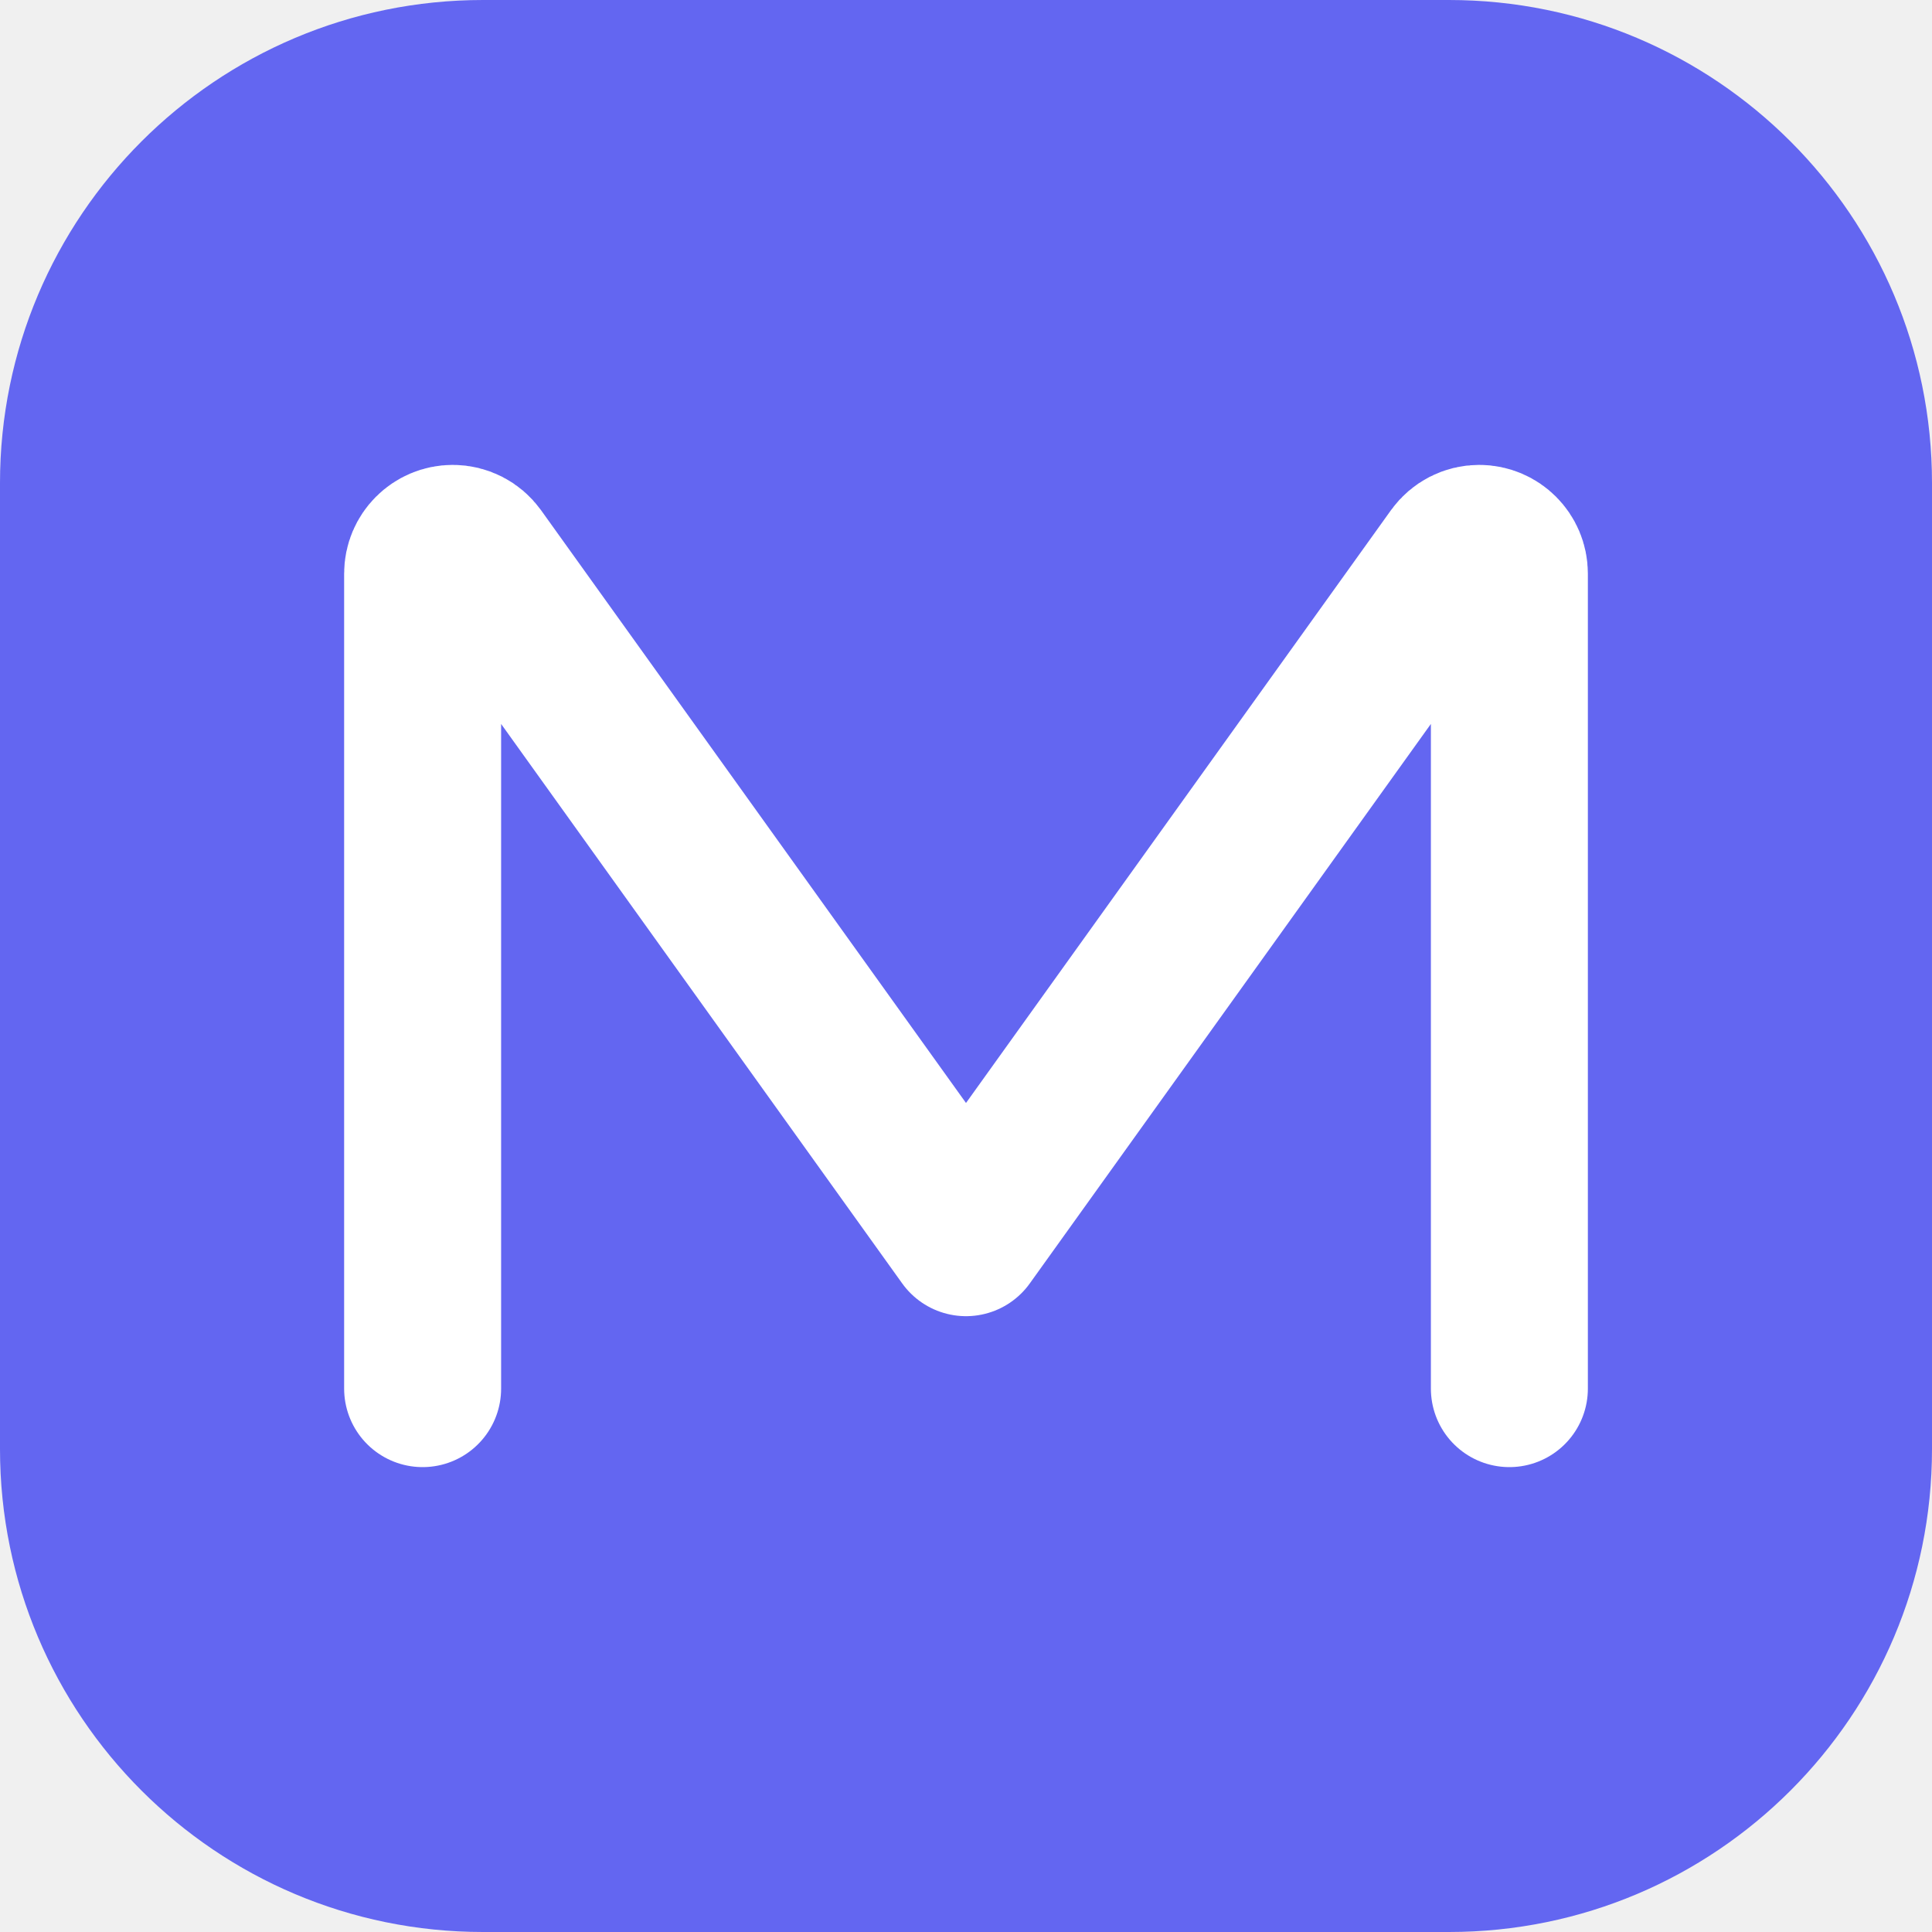
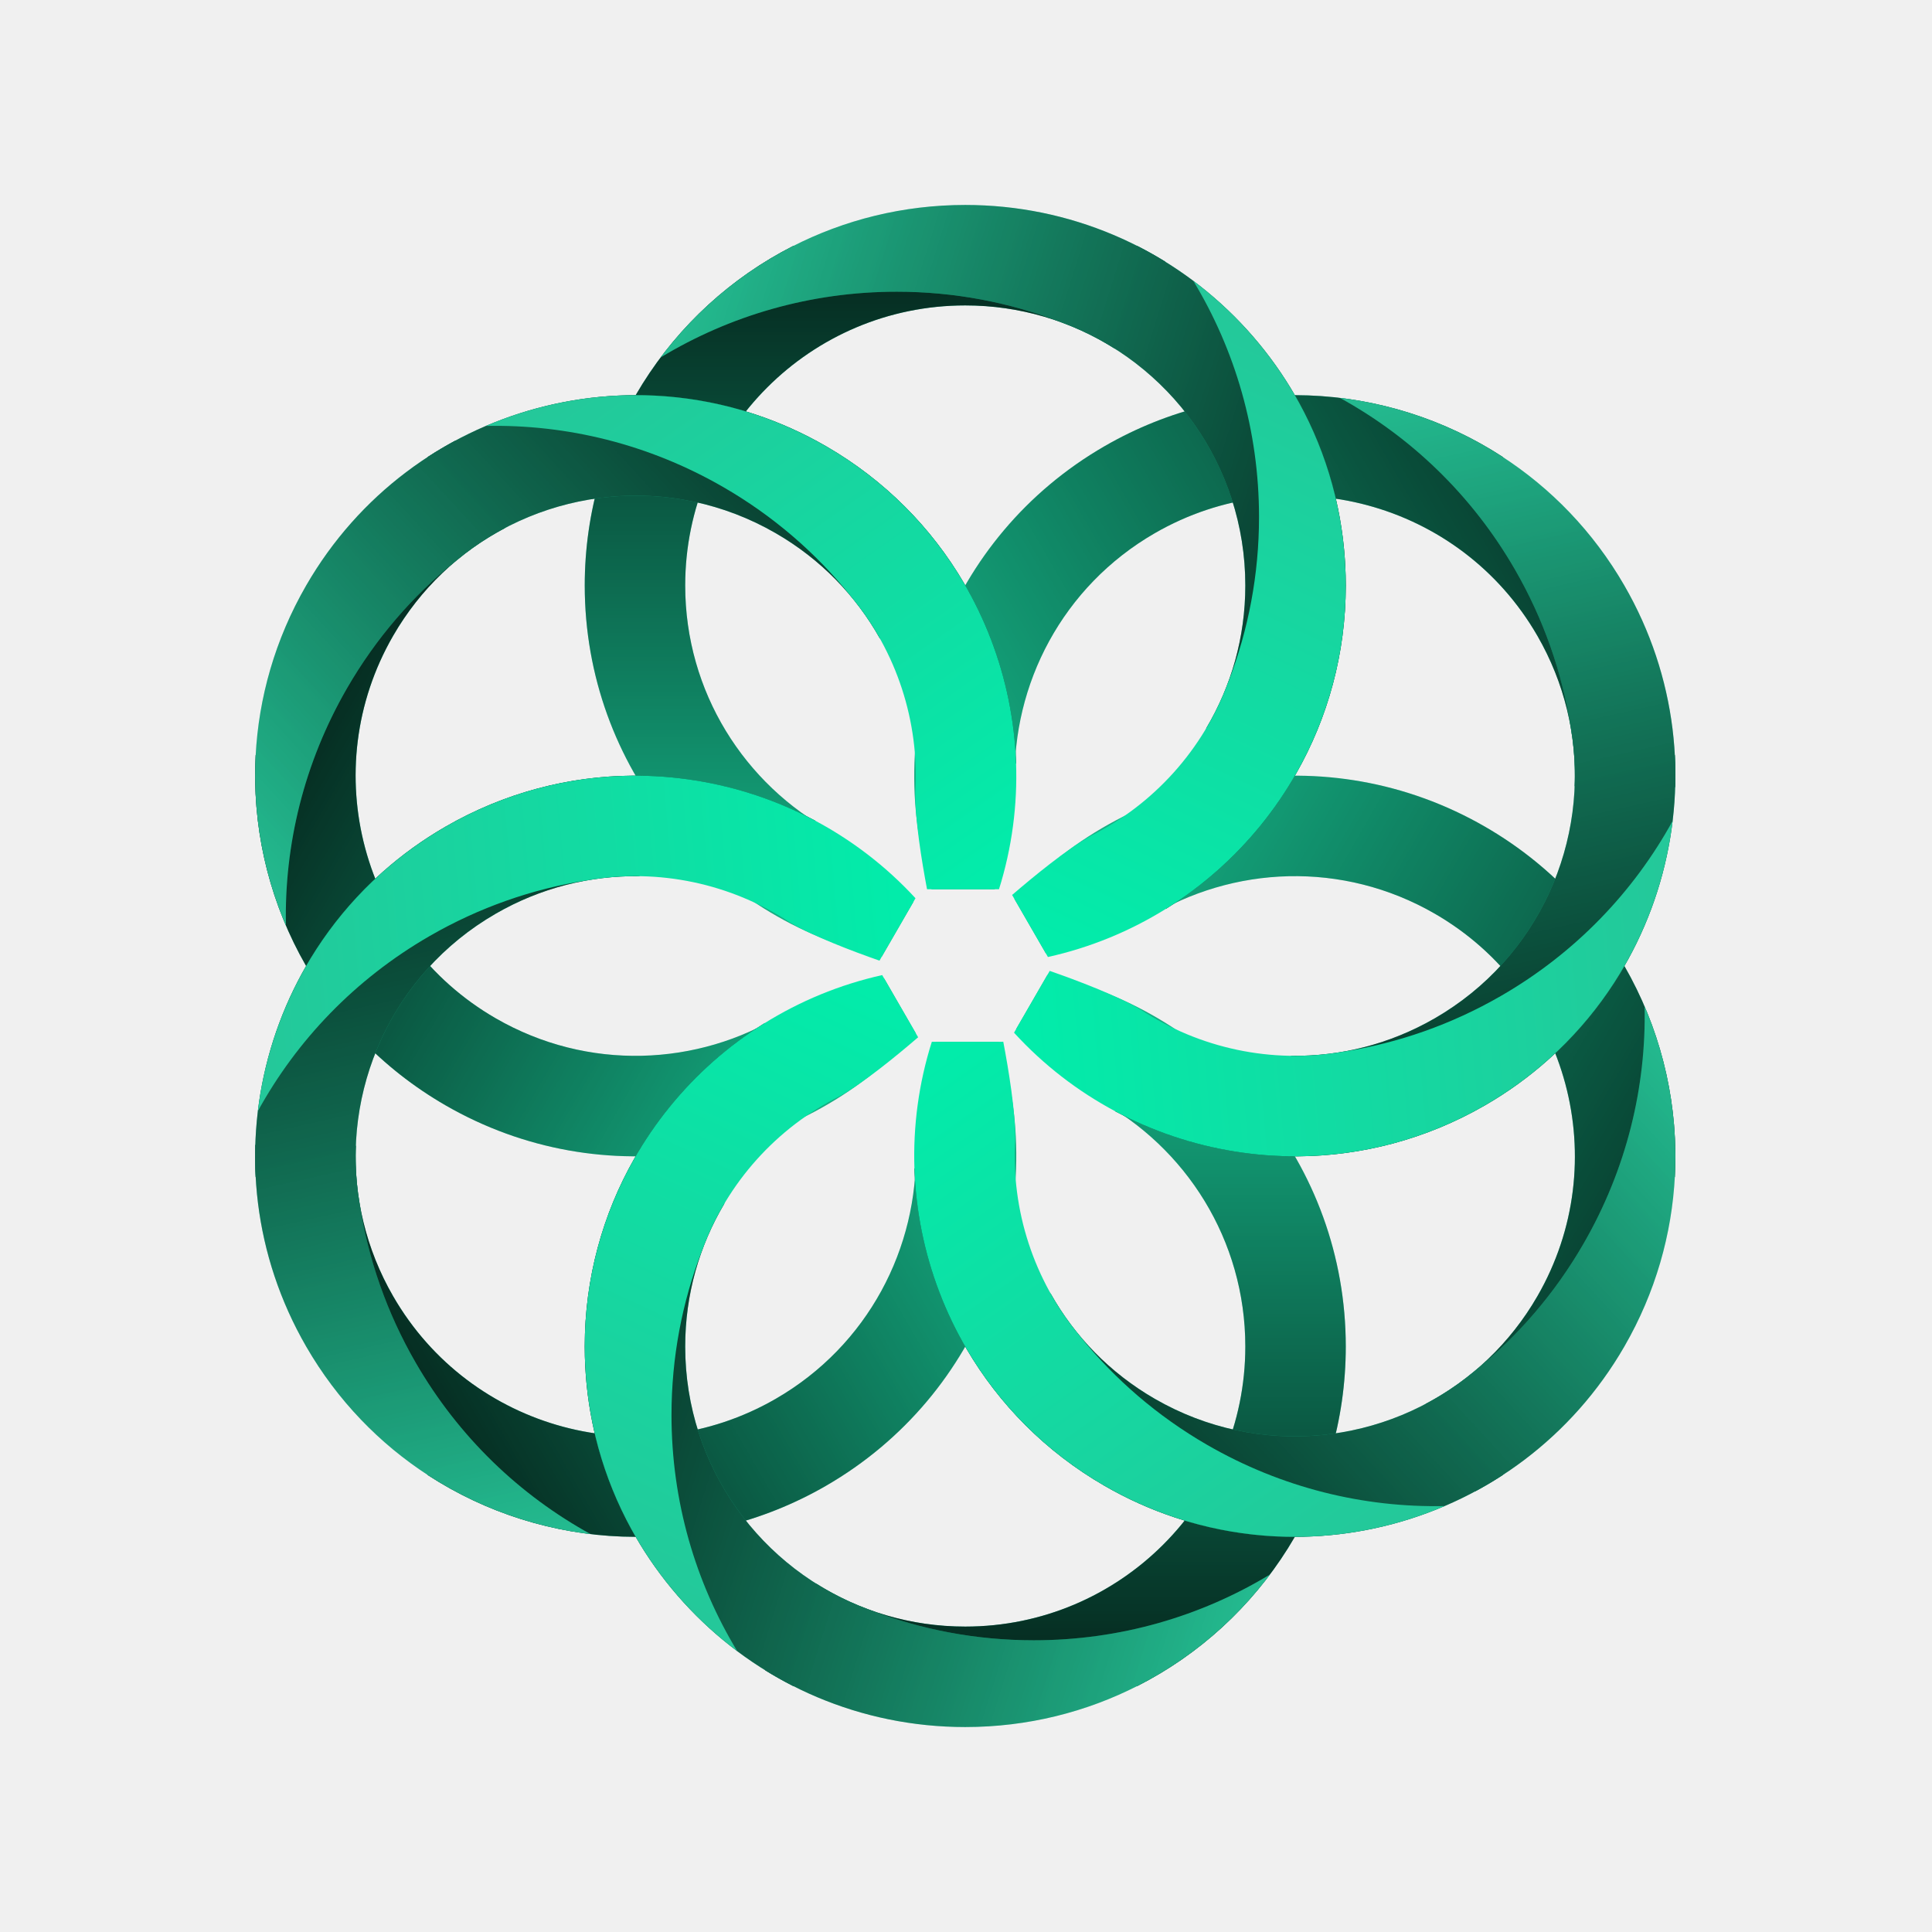
- <svg xmlns="http://www.w3.org/2000/svg" width="32" height="32" viewBox="0 0 32 32" fill="none">
-   <rect width="32" height="32" rx="8" fill="#6366F1" />
-   <path d="M7 23V9.5C7 9.224 7.224 9 7.5 9C7.66 9 7.81 9.077 7.904 9.207L16 20.5L24.096 9.207C24.19 9.077 24.34 9 24.5 9C24.776 9 25 9.224 25 9.5V23" stroke="white" stroke-width="2.6" stroke-linecap="round" stroke-linejoin="round" />
+ <svg xmlns="http://www.w3.org/2000/svg" viewBox="0 0 100 100" width="100" height="100" role="img" aria-label="Mind">
+   <svg viewBox="0 0 1117 1000" x="6" y="6" width="88" height="88" preserveAspectRatio="xMidYMid meet" fill="none" role="img" aria-label="Mind mark">
+     <path d="M649.519 158.493C733.832 109.815 834.713 115.832 911.081 165.532L1024.2 361.468C1024.58 368.478 1024.66 375.484 1024.44 382.467L958.413 381.857C959.693 348.382 951.854 314.154 933.868 283C883.058 194.994 770.525 164.842 682.519 215.652C621.928 250.634 588.762 314.874 590.559 380.223H590.473C590.473 402.865 581.867 434.585 577.391 449.551H535.839C501.606 340.309 546.242 218.121 649.519 158.493Z" fill="url(#paint0_linear_1_509)" />
+     <path d="M649.519 158.493C733.832 109.815 834.713 115.832 911.081 165.532L1024.2 361.468C1024.58 368.478 1024.66 375.484 1024.44 382.467L958.413 381.857C959.693 348.382 951.854 314.154 933.868 283C883.058 194.994 770.525 164.842 682.519 215.652C621.928 250.634 588.762 314.874 590.559 380.223H590.473C590.473 402.865 581.867 434.585 577.391 449.551H535.839C501.606 340.309 546.242 218.121 649.519 158.493Z" fill="url(#paint1_linear_1_509)" />
+     <path d="M671.137 27C677.394 30.181 683.5 33.617 689.44 37.295L655.898 94.172C627.547 76.326 593.986 66 558.013 66C456.392 66 374.013 148.38 374.013 250C374.013 319.964 413.063 380.807 470.556 411.925L470.513 412C490.068 423.29 513.162 446.508 523.924 457.9L503.111 493.95C391.45 468.93 308.013 369.21 308.013 250C308.013 152.643 363.663 68.286 444.889 27H671.137Z" fill="url(#paint2_linear_1_509)" />
+     <path d="M671.137 27C677.394 30.181 683.5 33.617 689.44 37.295L655.898 94.172C627.547 76.326 593.986 66 558.013 66C456.392 66 374.013 148.38 374.013 250C374.013 319.964 413.063 380.807 470.556 411.925L470.513 412C490.068 423.29 513.162 446.508 523.924 457.9L503.111 493.95C391.45 468.93 308.013 369.21 308.013 250C308.013 152.643 363.663 68.286 444.889 27H671.137Z" fill="url(#paint3_linear_1_509)" />
+     <path d="M255.498 212.315C225.868 227.944 200.145 251.846 182.158 283C131.348 371.006 161.501 483.538 249.507 534.349C310.098 569.331 382.314 565.933 438.009 531.702L438.053 531.777C457.754 520.403 489.732 511.969 504.846 508.391L525.558 544.265C448.083 628.666 319.85 651.171 216.507 591.506C132.194 542.828 86.964 452.455 91.822 361.469L204.945 165.531C210.829 161.702 216.857 158.133 223.013 154.828L255.498 212.315Z" fill="url(#paint4_linear_1_509)" />
+     <path d="M255.498 212.315C225.868 227.944 200.145 251.846 182.158 283C131.348 371.006 161.501 483.538 249.507 534.349C310.098 569.331 382.314 565.933 438.009 531.702L438.053 531.777C457.754 520.403 489.732 511.969 504.846 508.391L525.558 544.265C448.083 628.666 319.85 651.171 216.507 591.506C132.194 542.828 86.964 452.455 91.822 361.469L204.945 165.531C210.829 161.702 216.857 158.133 223.013 154.828L255.498 212.315Z" fill="url(#paint5_linear_1_509)" />
+     <path d="M579.979 549.787C614.601 659.197 569.992 781.758 466.506 841.506C382.193 890.184 281.312 884.169 204.945 834.469L91.821 638.531C91.447 631.522 91.369 624.516 91.584 617.533L157.613 618.144C156.333 651.619 164.171 685.846 182.158 717C232.968 805.006 345.501 835.159 433.506 784.349C494.097 749.366 527.264 685.127 525.466 619.777H525.553C525.553 596.796 534.417 564.462 538.832 549.787H579.979Z" fill="url(#paint6_linear_1_509)" />
+     <path d="M579.979 549.787C614.601 659.197 569.992 781.758 466.506 841.506C382.193 890.184 281.312 884.169 204.945 834.469L91.821 638.531C91.447 631.522 91.369 624.516 91.584 617.533L157.613 618.144C156.333 651.619 164.171 685.846 182.158 717C232.968 805.006 345.501 835.159 433.506 784.349C494.097 749.366 527.264 685.127 525.466 619.777H525.553C525.553 596.796 534.417 564.462 538.832 549.787H579.979Z" fill="url(#paint7_linear_1_509)" />
+     <path d="M611.987 505.842C724.113 530.517 808.013 630.46 808.013 750C808.013 847.357 752.362 931.714 671.137 973H444.889C438.631 969.819 432.525 966.383 426.585 962.705L460.128 905.828C488.478 923.674 522.039 934 558.013 934C659.633 934 742.013 851.62 742.013 750C742.013 680.036 702.963 619.193 645.47 588.075L645.513 588C625.555 576.477 601.91 552.531 591.452 541.411L611.987 505.842Z" fill="url(#paint8_linear_1_509)" />
+     <path d="M611.987 505.842C724.113 530.517 808.013 630.46 808.013 750C808.013 847.357 752.362 931.714 671.137 973H444.889C438.631 969.819 432.525 966.383 426.585 962.705L460.128 905.828C488.478 923.674 522.039 934 558.013 934C659.633 934 742.013 851.62 742.013 750C742.013 680.036 702.963 619.193 645.47 588.075L645.513 588C625.555 576.477 601.91 552.531 591.452 541.411L611.987 505.842Z" fill="url(#paint9_linear_1_509)" />
+     <path d="M590.295 455.921C667.752 371.366 796.099 348.784 899.519 408.493C983.832 457.171 1029.06 547.545 1024.2 638.531L911.08 834.468C905.197 838.297 899.168 841.867 893.013 845.172L860.527 787.685C890.158 772.056 915.88 748.154 933.867 717C984.677 628.994 954.524 516.462 866.519 465.651C805.928 430.669 733.712 434.066 678.017 468.297L677.973 468.223C658.164 479.659 625.941 488.122 610.932 491.667L590.295 455.921Z" fill="url(#paint10_linear_1_509)" />
+     <path d="M590.295 455.921C667.752 371.366 796.099 348.784 899.519 408.493C983.832 457.171 1029.06 547.545 1024.2 638.531L911.08 834.468C905.197 838.297 899.168 841.867 893.013 845.172L860.527 787.685C890.158 772.056 915.88 748.154 933.867 717C984.677 628.994 954.524 516.462 866.519 465.651C805.928 430.669 733.712 434.066 678.017 468.297L677.973 468.223C658.164 479.659 625.941 488.122 610.932 491.667L590.295 455.921Z" fill="url(#paint11_linear_1_509)" />
+     <path d="M357.853 100.19C403.454 39.36 476.137 -3.85778e-06 558.013 -8.74928e-06C696.084 -8.74928e-06 808.013 111.929 808.013 250C808.013 339.737 760.732 418.431 689.723 462.53C701.514 424.024 710.247 383.257 716.411 343.681C732.675 316.24 742.013 284.211 742.013 250C742.013 170.769 691.934 103.237 621.704 77.324C621.303 77.152 620.907 76.986 620.513 76.835C587.14 64.022 550.896 57 513.013 57C456.226 57 403.125 72.779 357.853 100.19Z" fill="url(#paint12_linear_1_509)" />
+     <path d="M357.853 100.19C403.454 39.36 476.137 -3.85778e-06 558.013 -8.74928e-06C696.084 -8.74928e-06 808.013 111.929 808.013 250C808.013 339.737 760.732 418.431 689.723 462.53C701.514 424.024 710.247 383.257 716.411 343.681C732.675 316.24 742.013 284.211 742.013 250C742.013 170.769 691.934 103.237 621.704 77.324C621.303 77.152 620.907 76.986 620.513 76.835C587.14 64.022 550.896 57 513.013 57C456.226 57 403.125 72.779 357.853 100.19Z" fill="url(#paint13_linear_1_509)" />
+     <path d="M111.687 473.439C81.808 403.532 84.062 320.907 125 250C194.036 130.427 346.933 89.458 466.506 158.494C544.221 203.362 588.731 283.656 591.418 367.201C563.967 337.736 533.027 309.79 501.835 284.663C486.203 256.858 463.134 232.757 433.506 215.651C364.891 176.036 281.367 185.639 223.81 233.504C223.461 233.765 223.119 234.025 222.791 234.291C195.008 256.786 170.805 284.663 151.864 317.471C123.47 366.65 110.585 420.527 111.687 473.439Z" fill="url(#paint14_linear_1_509)" />
+     <path d="M111.687 473.439C81.808 403.532 84.062 320.907 125 250C194.036 130.427 346.933 89.458 466.506 158.494C544.221 203.362 588.731 283.656 591.418 367.201C563.967 337.736 533.027 309.79 501.835 284.663C486.203 256.858 463.134 232.757 433.506 215.651C364.891 176.036 281.367 185.639 223.81 233.504C223.461 233.765 223.119 234.025 222.791 234.291C195.008 256.786 170.805 284.663 151.864 317.471C123.47 366.65 110.585 420.527 111.687 473.439Z" fill="url(#paint15_linear_1_509)" />
+     <path d="M311.848 873.249C236.366 864.172 165.938 820.907 125 750C55.964 630.427 96.933 477.529 216.506 408.494C294.221 363.625 386.012 365.225 459.708 404.671C420.465 413.712 380.793 426.533 343.437 440.983C311.541 440.618 279.134 448.546 249.506 465.651C180.891 505.267 147.445 582.402 160.119 656.18C160.17 656.613 160.225 657.039 160.291 657.456C165.881 692.764 177.922 727.663 196.864 760.471C225.257 809.65 265.473 847.748 311.848 873.249Z" fill="url(#paint16_linear_1_509)" />
+     <path d="M311.848 873.249C236.366 864.172 165.938 820.907 125 750C55.964 630.427 96.933 477.529 216.506 408.494C294.221 363.625 386.012 365.225 459.708 404.671C420.465 413.712 380.793 426.533 343.437 440.983C311.541 440.618 279.134 448.546 249.506 465.651C180.891 505.267 147.445 582.402 160.119 656.18C160.17 656.613 160.225 657.039 160.291 657.456C165.881 692.764 177.922 727.663 196.864 760.471C225.257 809.65 265.473 847.748 311.848 873.249Z" fill="url(#paint17_linear_1_509)" />
+     <path d="M758.173 899.81C712.571 960.64 639.889 1000 558.013 1000C419.942 1000 308.013 888.071 308.013 750C308.013 660.263 355.294 581.569 426.303 537.47C414.511 575.975 405.779 616.743 399.614 656.319C383.35 683.76 374.013 715.789 374.013 750C374.013 829.23 424.091 896.763 494.321 922.676C494.722 922.848 495.118 923.014 495.513 923.165C528.886 935.978 565.129 943 603.013 943C659.8 943 712.901 927.221 758.173 899.81Z" fill="url(#paint18_linear_1_509)" />
+     <path d="M758.173 899.81C712.571 960.64 639.889 1000 558.013 1000C419.942 1000 308.013 888.071 308.013 750C308.013 660.263 355.294 581.569 426.303 537.47C414.511 575.975 405.779 616.743 399.614 656.319C383.35 683.76 374.013 715.789 374.013 750C374.013 829.23 424.091 896.763 494.321 922.676C494.722 922.848 495.118 923.014 495.513 923.165C528.886 935.978 565.129 943 603.013 943C659.8 943 712.901 927.221 758.173 899.81Z" fill="url(#paint19_linear_1_509)" />
+     <path d="M1004.34 526.561C1034.22 596.468 1031.96 679.093 991.025 750C921.99 869.573 769.092 910.542 649.519 841.506C571.804 796.638 527.294 716.344 524.607 632.799C552.059 662.264 582.999 690.21 614.19 715.337C629.822 743.142 652.892 767.243 682.519 784.349C751.135 823.964 834.658 814.361 892.215 766.496C892.565 766.235 892.906 765.975 893.234 765.709C921.017 743.214 945.22 715.337 964.162 682.529C992.555 633.35 1005.44 579.473 1004.34 526.561Z" fill="url(#paint20_linear_1_509)" />
+     <path d="M1004.34 526.561C1034.22 596.468 1031.96 679.093 991.025 750C921.99 869.573 769.092 910.542 649.519 841.506C571.804 796.638 527.294 716.344 524.607 632.799C552.059 662.264 582.999 690.21 614.19 715.337C629.822 743.142 652.892 767.243 682.519 784.349C751.135 823.964 834.658 814.361 892.215 766.496C892.565 766.235 892.906 765.975 893.234 765.709C921.017 743.214 945.22 715.337 964.162 682.529C992.555 633.35 1005.44 579.473 1004.34 526.561Z" fill="url(#paint21_linear_1_509)" />
+     <path d="M804.178 126.751C879.659 135.828 950.087 179.093 991.025 250C1060.06 369.573 1019.09 522.471 899.519 591.506C821.804 636.375 730.013 634.775 656.317 595.329C695.56 586.288 735.232 573.467 772.589 559.017C804.485 559.382 836.892 551.454 866.519 534.349C935.135 494.733 968.58 417.598 955.906 343.82C955.855 343.387 955.8 342.961 955.734 342.544C950.145 307.236 938.104 272.337 919.162 239.529C890.769 190.35 850.553 152.252 804.178 126.751Z" fill="url(#paint22_linear_1_509)" />
+     <path d="M804.178 126.751C879.659 135.828 950.087 179.093 991.025 250C1060.06 369.573 1019.09 522.471 899.519 591.506C821.804 636.375 730.013 634.775 656.317 595.329C695.56 586.288 735.232 573.467 772.589 559.017C804.485 559.382 836.892 551.454 866.519 534.349C935.135 494.733 968.58 417.598 955.906 343.82C955.855 343.387 955.8 342.961 955.734 342.544C950.145 307.236 938.104 272.337 919.162 239.529C890.769 190.35 850.553 152.252 804.178 126.751Z" fill="url(#paint23_linear_1_509)" />
+     <path d="M243.067 145.181C312.975 115.301 395.599 117.556 466.506 158.494C569.783 218.121 614.419 340.308 580.186 449.55H534.52C533.92 449.55 533.384 449.552 532.901 449.558C529.435 431.228 524.928 403.741 525.215 386.005C527.957 339.614 512.99 293.363 483.003 257.304C482.742 256.955 482.482 256.613 482.216 256.285C459.721 228.502 431.843 204.299 399.035 185.357C349.856 156.964 295.98 144.078 243.067 145.181Z" fill="url(#paint24_linear_1_509)" />
+     <path d="M216.507 408.494C319.745 348.89 447.823 371.287 525.322 455.478L502.697 494.669C502.296 495.364 501.953 495.96 501.666 496.488C484.06 490.323 458.077 480.505 442.892 471.407C404.086 445.836 356.549 435.673 310.327 443.613C309.894 443.664 309.468 443.719 309.051 443.785C273.742 449.375 238.843 461.416 206.035 480.357C156.856 508.751 118.759 548.967 93.258 595.342C102.335 519.86 145.6 449.432 216.507 408.494Z" fill="url(#paint25_linear_1_509)" />
+     <path d="M525.858 544.787C526.32 545.587 526.709 546.253 527.06 546.814C512.922 558.986 491.257 576.746 475.69 585.401C434.142 606.222 401.571 642.31 385.337 686.309C385.165 686.709 384.999 687.106 384.848 687.5C372.034 720.873 365.013 757.117 365.013 795C365.013 851.787 380.792 904.888 408.203 950.16C347.373 904.559 308.013 831.876 308.013 750C308.013 630.67 391.619 530.868 503.45 505.974L525.858 544.787Z" fill="url(#paint26_linear_1_509)" />
+     <path d="M582.994 549.767C586.476 568.091 591.102 596.04 590.812 613.994C588.07 660.386 603.037 706.636 633.024 742.695C633.285 743.045 633.545 743.387 633.811 743.715C656.306 771.498 684.183 795.701 716.991 814.643C766.169 843.036 820.046 855.921 872.958 854.818C803.051 884.698 720.426 882.444 649.52 841.506C546.034 781.758 501.426 659.198 536.048 549.787H580.844C581.673 549.787 582.38 549.784 582.994 549.767Z" fill="url(#paint27_linear_1_509)" />
+     <path d="M1022.77 404.658C1013.69 480.14 970.425 550.568 899.519 591.506C795.994 651.275 667.493 628.587 590.061 543.821L612.665 504.669C612.977 504.128 613.254 503.646 613.497 503.211C631.107 509.355 657.699 519.346 673.134 528.593C711.939 554.163 759.477 564.327 805.698 556.387C806.132 556.335 806.558 556.281 806.975 556.215C842.283 550.625 877.182 538.584 909.99 519.643C959.169 491.249 997.267 451.033 1022.77 404.658Z" fill="url(#paint28_linear_1_509)" />
+     <path d="M707.821 49.84C768.652 95.441 808.012 168.124 808.012 250C808.012 369.419 724.281 469.28 612.325 494.081L589.504 454.551C589.247 454.105 589.01 453.701 588.793 453.333C602.927 441.158 624.705 423.289 640.335 414.599C681.883 393.778 714.453 357.69 730.688 313.691C730.86 313.291 731.025 312.894 731.177 312.5C743.99 279.127 751.012 242.884 751.012 205C751.012 148.213 735.233 95.112 707.821 49.84Z" fill="url(#paint29_linear_1_509)" />
+     <defs>
+       <linearGradient id="paint0_linear_1_509" x1="938" y1="212.157" x2="532.029" y2="446.544" gradientUnits="userSpaceOnUse">
+         <stop stop-color="#16B88A" />
+         <stop offset="1" stop-color="#16B88A" />
+       </linearGradient>
+       <linearGradient id="paint1_linear_1_509" x1="938" y1="212.157" x2="532.029" y2="446.544" gradientUnits="userSpaceOnUse">
+         <stop stop-opacity="0.66" />
+         <stop offset="1" stop-opacity="0" />
+       </linearGradient>
+       <linearGradient id="paint2_linear_1_509" x1="498.727" y1="27" x2="498.727" y2="495.774" gradientUnits="userSpaceOnUse">
+         <stop stop-color="#16B88A" />
+         <stop offset="1" stop-color="#16B88A" />
+       </linearGradient>
+       <linearGradient id="paint3_linear_1_509" x1="498.727" y1="27" x2="498.727" y2="495.774" gradientUnits="userSpaceOnUse">
+         <stop stop-opacity="0.8" />
+         <stop offset="1" stop-opacity="0" />
+       </linearGradient>
+       <linearGradient id="paint4_linear_1_509" x1="118.741" y1="314.843" x2="524.711" y2="549.23" gradientUnits="userSpaceOnUse">
+         <stop stop-color="#16B88A" />
+         <stop offset="1" stop-color="#16B88A" />
+       </linearGradient>
+       <linearGradient id="paint5_linear_1_509" x1="118.741" y1="314.843" x2="524.711" y2="549.23" gradientUnits="userSpaceOnUse">
+         <stop stop-opacity="0.8" />
+         <stop offset="1" stop-opacity="0" />
+       </linearGradient>
+       <linearGradient id="paint6_linear_1_509" x1="178.026" y1="787.843" x2="583.996" y2="553.456" gradientUnits="userSpaceOnUse">
+         <stop stop-color="#16B88A" />
+         <stop offset="1" stop-color="#16B88A" />
+       </linearGradient>
+       <linearGradient id="paint7_linear_1_509" x1="178.026" y1="787.843" x2="583.996" y2="553.456" gradientUnits="userSpaceOnUse">
+         <stop stop-opacity="0.8" />
+         <stop offset="1" stop-opacity="0" />
+       </linearGradient>
+       <linearGradient id="paint8_linear_1_509" x1="617.299" y1="973" x2="617.299" y2="504.226" gradientUnits="userSpaceOnUse">
+         <stop stop-color="#16B88A" />
+         <stop offset="1" stop-color="#16B88A" />
+       </linearGradient>
+       <linearGradient id="paint9_linear_1_509" x1="617.299" y1="973" x2="617.299" y2="504.226" gradientUnits="userSpaceOnUse">
+         <stop stop-opacity="0.8" />
+         <stop offset="1" stop-opacity="0" />
+       </linearGradient>
+       <linearGradient id="paint10_linear_1_509" x1="997.286" y1="685.157" x2="591.315" y2="450.769" gradientUnits="userSpaceOnUse">
+         <stop stop-color="#16B88A" />
+         <stop offset="1" stop-color="#16B88A" />
+       </linearGradient>
+       <linearGradient id="paint11_linear_1_509" x1="997.286" y1="685.157" x2="591.315" y2="450.769" gradientUnits="userSpaceOnUse">
+         <stop stop-opacity="0.66" />
+         <stop offset="1" stop-opacity="0" />
+       </linearGradient>
+       <linearGradient id="paint12_linear_1_509" x1="313.013" y1="53.5" x2="881.013" y2="231" gradientUnits="userSpaceOnUse">
+         <stop stop-color="#29CE9F" />
+         <stop offset="1" stop-color="#16B88A" />
+       </linearGradient>
+       <linearGradient id="paint13_linear_1_509" x1="313.013" y1="53.5" x2="881.013" y2="231" gradientUnits="userSpaceOnUse">
+         <stop stop-opacity="0" />
+         <stop offset="1" stop-opacity="0.8" />
+       </linearGradient>
+       <linearGradient id="paint14_linear_1_509" x1="48.832" y1="488.926" x2="486.552" y2="85.774" gradientUnits="userSpaceOnUse">
+         <stop stop-color="#29CE9F" />
+         <stop offset="1" stop-color="#16B88A" />
+       </linearGradient>
+       <linearGradient id="paint15_linear_1_509" x1="48.832" y1="488.926" x2="486.552" y2="85.774" gradientUnits="userSpaceOnUse">
+         <stop stop-opacity="0" />
+         <stop offset="1" stop-opacity="0.8" />
+       </linearGradient>
+       <linearGradient id="paint16_linear_1_509" x1="293.832" y1="935.426" x2="163.552" y2="354.774" gradientUnits="userSpaceOnUse">
+         <stop stop-color="#29CE9F" />
+         <stop offset="1" stop-color="#16B88A" />
+       </linearGradient>
+       <linearGradient id="paint17_linear_1_509" x1="293.832" y1="935.426" x2="163.552" y2="354.774" gradientUnits="userSpaceOnUse">
+         <stop stop-opacity="0" />
+         <stop offset="1" stop-opacity="0.8" />
+       </linearGradient>
+       <linearGradient id="paint18_linear_1_509" x1="803.013" y1="946.5" x2="235.013" y2="769" gradientUnits="userSpaceOnUse">
+         <stop stop-color="#29CE9F" />
+         <stop offset="1" stop-color="#16B88A" />
+       </linearGradient>
+       <linearGradient id="paint19_linear_1_509" x1="803.013" y1="946.5" x2="235.013" y2="769" gradientUnits="userSpaceOnUse">
+         <stop stop-opacity="0" />
+         <stop offset="1" stop-opacity="0.8" />
+       </linearGradient>
+       <linearGradient id="paint20_linear_1_509" x1="1067.19" y1="511.074" x2="629.474" y2="914.226" gradientUnits="userSpaceOnUse">
+         <stop stop-color="#29CE9F" />
+         <stop offset="1" stop-color="#16B88A" />
+       </linearGradient>
+       <linearGradient id="paint21_linear_1_509" x1="1067.19" y1="511.074" x2="629.474" y2="914.226" gradientUnits="userSpaceOnUse">
+         <stop stop-opacity="0" />
+         <stop offset="1" stop-opacity="0.8" />
+       </linearGradient>
+       <linearGradient id="paint22_linear_1_509" x1="822.193" y1="64.574" x2="952.474" y2="645.226" gradientUnits="userSpaceOnUse">
+         <stop stop-color="#29CE9F" />
+         <stop offset="1" stop-color="#16B88A" />
+       </linearGradient>
+       <linearGradient id="paint23_linear_1_509" x1="822.193" y1="64.574" x2="952.474" y2="645.226" gradientUnits="userSpaceOnUse">
+         <stop stop-opacity="0" />
+         <stop offset="1" stop-opacity="0.8" />
+       </linearGradient>
+       <linearGradient id="paint24_linear_1_509" x1="299.747" y1="116.253" x2="556.048" y2="481.526" gradientUnits="userSpaceOnUse">
+         <stop stop-color="#24C89A" />
+         <stop offset="1" stop-color="#00EEAB" />
+       </linearGradient>
+       <linearGradient id="paint25_linear_1_509" x1="96.546" y1="531.791" x2="541.031" y2="492.465" gradientUnits="userSpaceOnUse">
+         <stop stop-color="#24C89A" />
+         <stop offset="1" stop-color="#00EEAB" />
+       </linearGradient>
+       <linearGradient id="paint26_linear_1_509" x1="354.811" y1="915.538" x2="542.997" y2="510.939" gradientUnits="userSpaceOnUse">
+         <stop stop-color="#24C89A" />
+         <stop offset="1" stop-color="#00EEAB" />
+       </linearGradient>
+       <linearGradient id="paint27_linear_1_509" x1="816.278" y1="883.746" x2="559.978" y2="518.474" gradientUnits="userSpaceOnUse">
+         <stop stop-color="#24C89A" />
+         <stop offset="1" stop-color="#00EEAB" />
+       </linearGradient>
+       <linearGradient id="paint28_linear_1_509" x1="1019.48" y1="468.208" x2="574.994" y2="507.535" gradientUnits="userSpaceOnUse">
+         <stop stop-color="#24C89A" />
+         <stop offset="1" stop-color="#00EEAB" />
+       </linearGradient>
+       <linearGradient id="paint29_linear_1_509" x1="761.213" y1="84.462" x2="573.028" y2="489.06" gradientUnits="userSpaceOnUse">
+         <stop stop-color="#24C89A" />
+         <stop offset="1" stop-color="#00EEAB" />
+       </linearGradient>
+     </defs>
+   </svg>
</svg>
